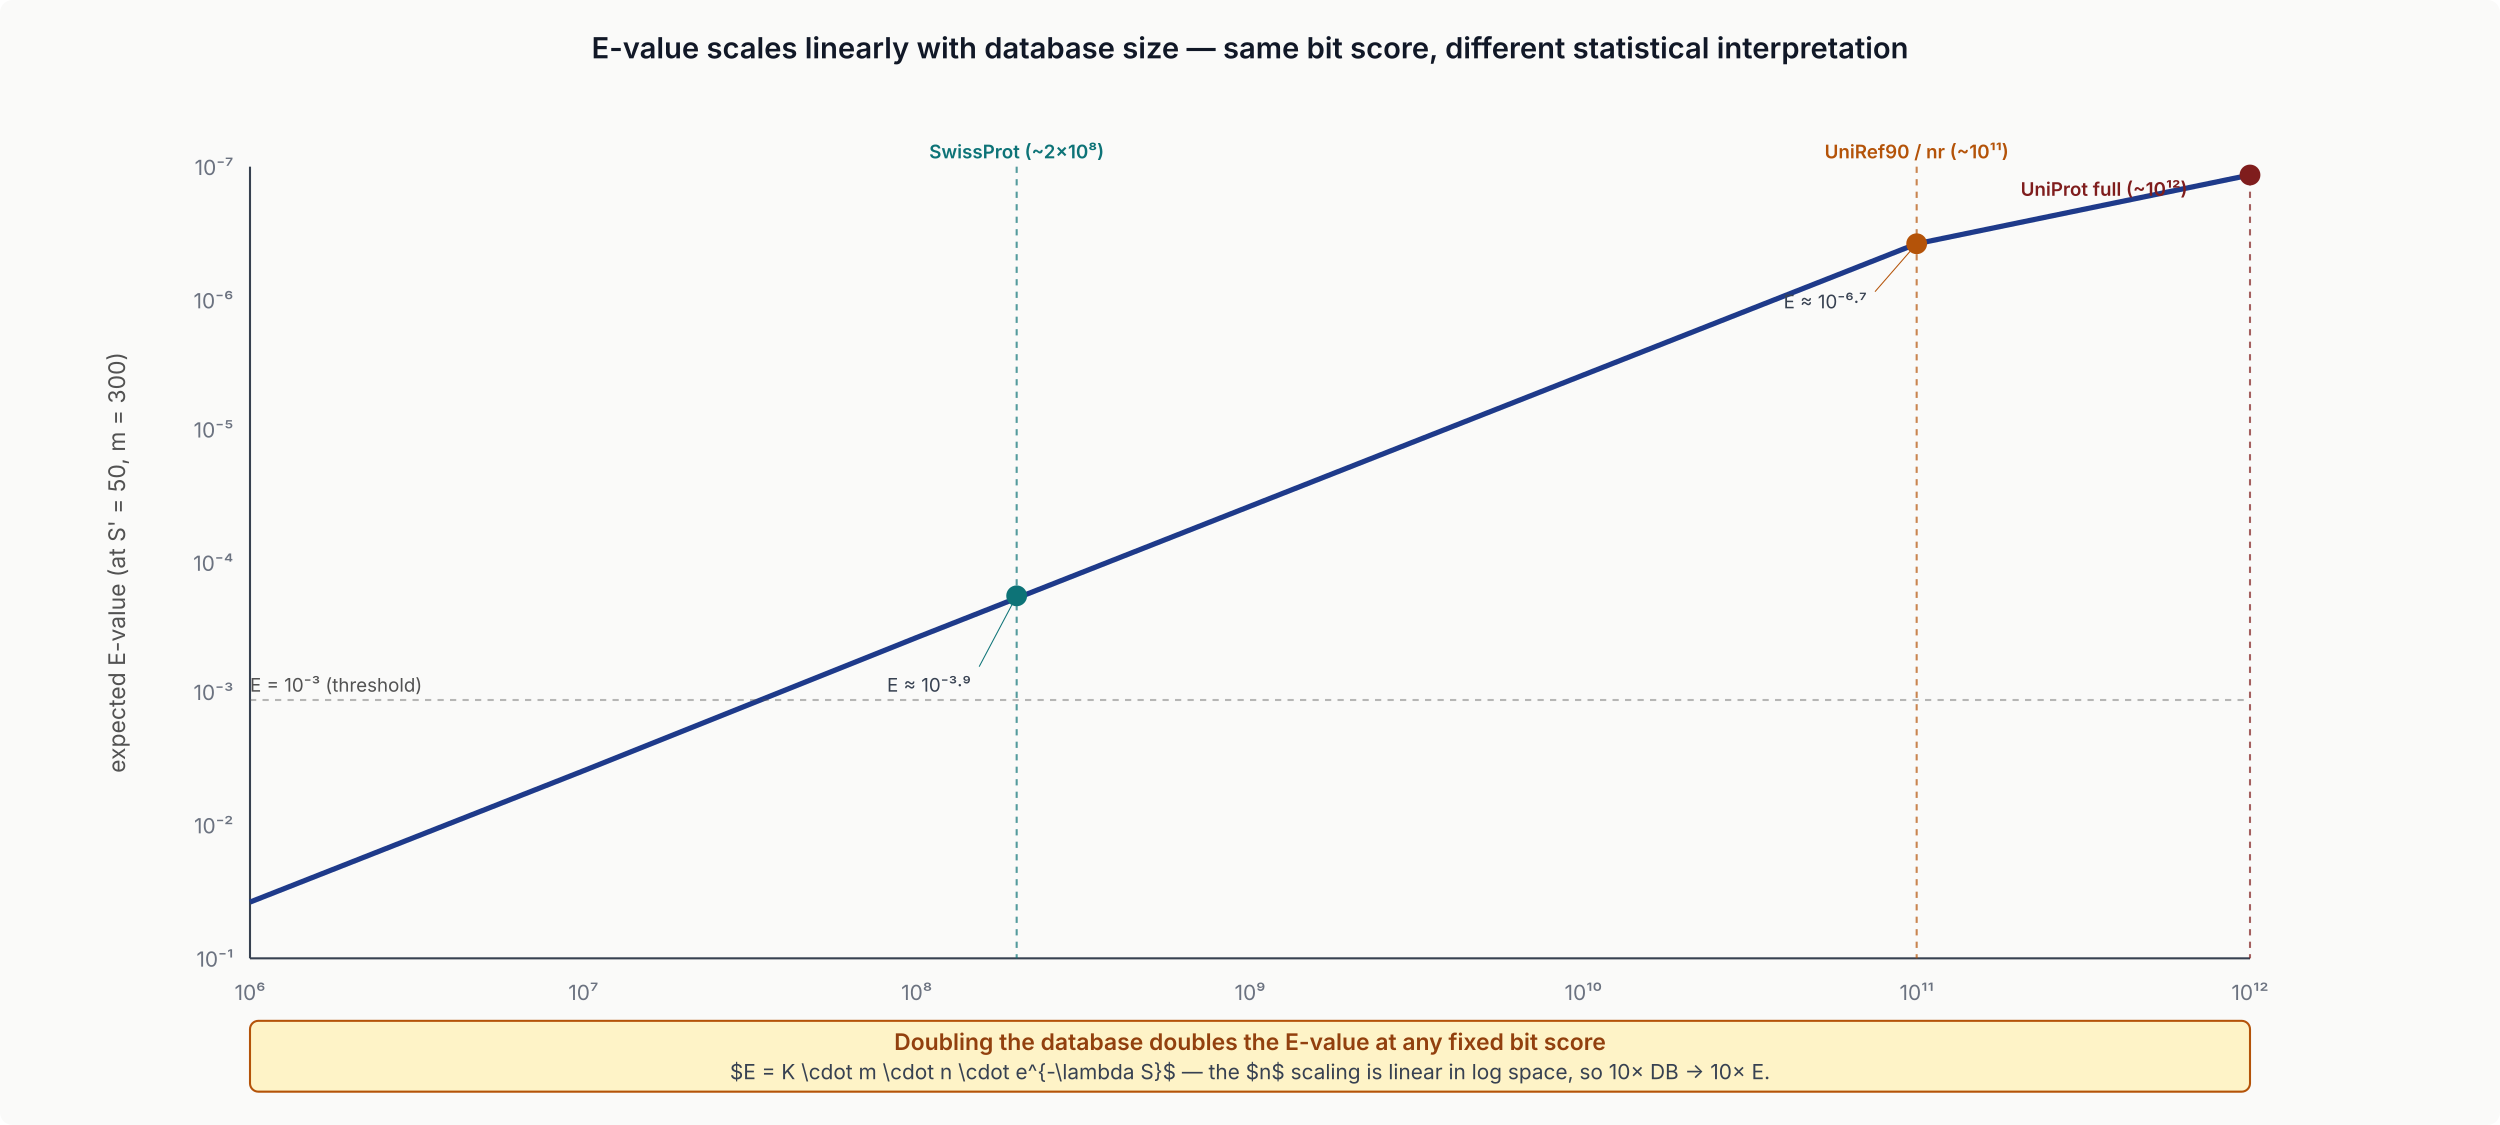
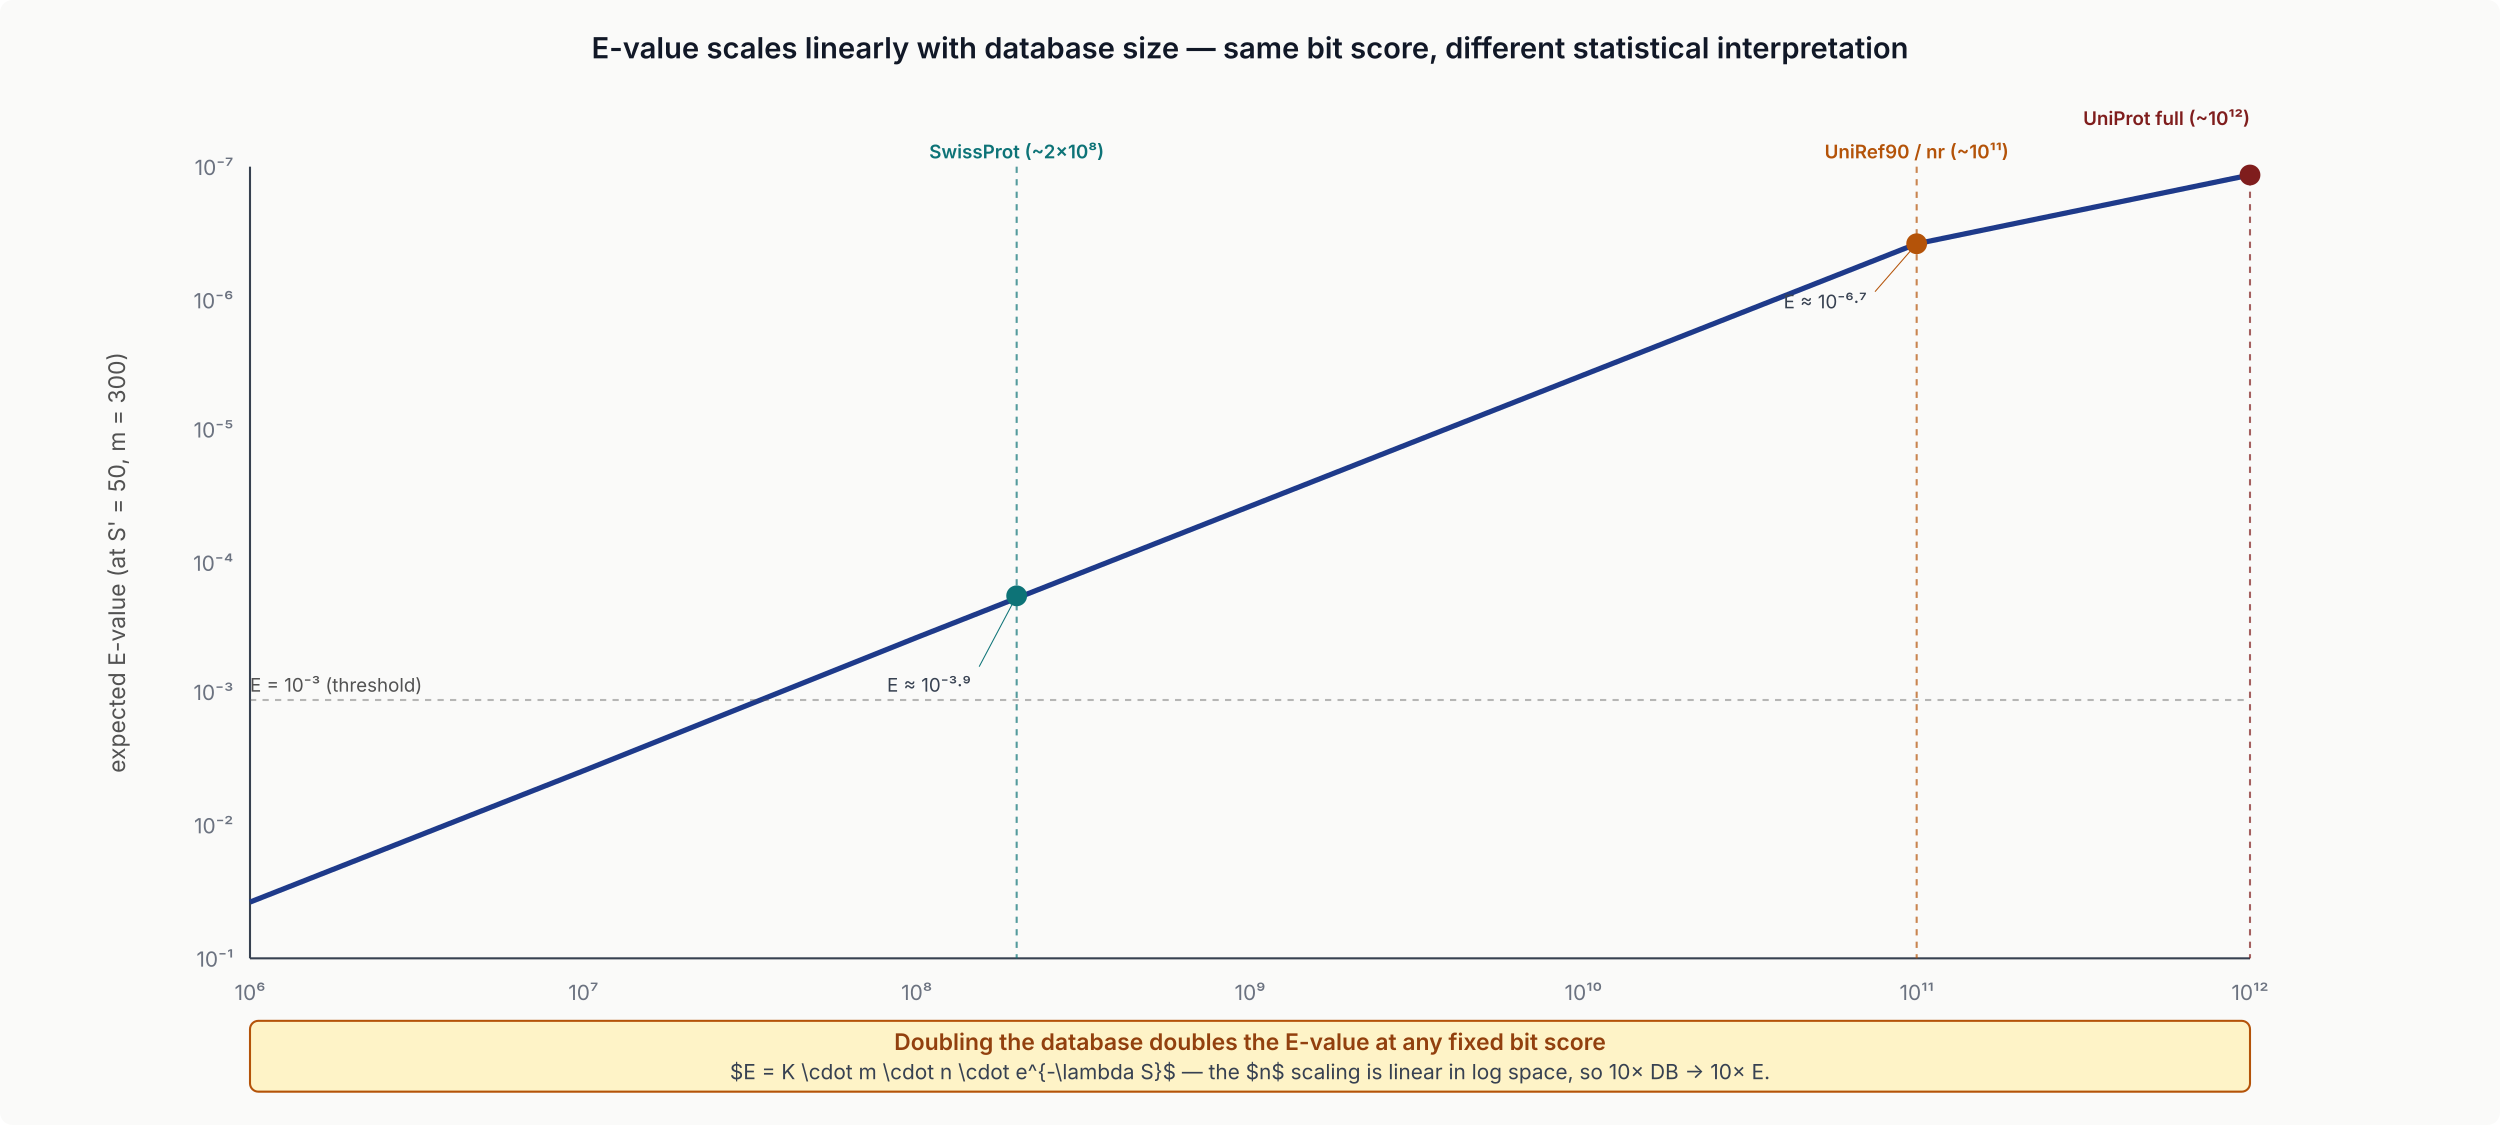
<svg xmlns="http://www.w3.org/2000/svg" viewBox="0 0 1200 540" width="1200" height="540" font-family="Inter, sans-serif">
  <defs>
    <style>text { font-family: Inter, sans-serif; } .mono { font-family: 'JetBrains Mono', monospace; font-size: 10px; }</style>
  </defs>
  <rect width="1200" height="540" fill="#fafaf9" rx="6" />
  <text x="600" y="28" text-anchor="middle" font-size="14" font-weight="600" fill="#111827">E-value scales linearly with database size — same bit score, different statistical interpretation</text>
  <g transform="translate(120,80)">
    <line x1="0" y1="380" x2="960" y2="380" stroke="#374151" />
    <line x1="0" y1="0" x2="0" y2="380" stroke="#374151" />
    <g font-size="10" fill="#6b7280" class="mono">
      <text x="0" y="400" text-anchor="middle">10⁶</text>
      <text x="160" y="400" text-anchor="middle">10⁷</text>
      <text x="320" y="400" text-anchor="middle">10⁸</text>
      <text x="480" y="400" text-anchor="middle">10⁹</text>
      <text x="640" y="400" text-anchor="middle">10¹⁰</text>
      <text x="800" y="400" text-anchor="middle">10¹¹</text>
      <text x="960" y="400" text-anchor="middle">10¹²</text>
    </g>
    <text x="480" y="424" text-anchor="middle" font-size="11" fill="#525252">database total residues (log scale)</text>
    <g font-size="10" fill="#6b7280" class="mono">
      <text x="-8" y="384" text-anchor="end">10⁻¹</text>
      <text x="-8" y="320" text-anchor="end">10⁻²</text>
      <text x="-8" y="256" text-anchor="end">10⁻³</text>
      <text x="-8" y="194" text-anchor="end">10⁻⁴</text>
      <text x="-8" y="130" text-anchor="end">10⁻⁵</text>
      <text x="-8" y="68" text-anchor="end">10⁻⁶</text>
      <text x="-8" y="4" text-anchor="end">10⁻⁷</text>
    </g>
    <text x="-60" y="190" text-anchor="middle" font-size="11" fill="#525252" transform="rotate(-90 -60 190)">expected E-value (at S' = 50, m = 300)</text>
    <path d="M 0 353 L 160 290 L 320 226 L 480 163 L 640 100 L 800 37 L 960 4" stroke="#1e3a8a" stroke-width="2.5" fill="none" />
    <g>
      <line x1="368" y1="0" x2="368" y2="380" stroke="#0d7377" stroke-dasharray="3 3" stroke-opacity="0.7" />
      <text x="368" y="-4" text-anchor="middle" font-size="9" fill="#0d7377" font-weight="600">SwissProt (~2×10⁸)</text>
      <circle cx="368" cy="206" r="5" fill="#0d7377" />
    </g>
    <g>
      <line x1="800" y1="0" x2="800" y2="380" stroke="#b45309" stroke-dasharray="3 3" stroke-opacity="0.7" />
      <text x="800" y="-4" text-anchor="middle" font-size="9" fill="#b45309" font-weight="600">UniRef90 / nr (~10¹¹)</text>
      <circle cx="800" cy="37" r="5" fill="#b45309" />
    </g>
    <g>
      <line x1="960" y1="0" x2="960" y2="380" stroke="#7f1d1d" stroke-dasharray="3 3" stroke-opacity="0.7" />
-       <text x="930" y="14" text-anchor="end" font-size="9" fill="#7f1d1d" font-weight="600">UniProt full (~10¹²)</text>
+       <text x="960" y="-20" text-anchor="end" font-size="9" fill="#7f1d1d" font-weight="600">UniProt full (~10¹²)</text>
      <circle cx="960" cy="4" r="5" fill="#7f1d1d" />
    </g>
    <line x1="0" y1="256" x2="960" y2="256" stroke="#525252" stroke-dasharray="3 3" stroke-opacity="0.4" />
    <text x="0" y="252" font-size="9" fill="#525252">E = 10⁻³ (threshold)</text>
    <g font-size="9" fill="#374151">
      <line x1="368" y1="206" x2="350" y2="240" stroke="#0d7377" stroke-width="0.5" />
      <text x="346" y="252" text-anchor="end">E ≈ 10⁻³·⁹</text>
      <line x1="800" y1="37" x2="780" y2="60" stroke="#b45309" stroke-width="0.5" />
      <text x="776" y="68" text-anchor="end">E ≈ 10⁻⁶·⁷</text>
    </g>
  </g>
  <g transform="translate(120,490)">
    <rect width="960" height="34" fill="#fef3c7" stroke="#b45309" rx="4" />
    <text x="480" y="14" text-anchor="middle" font-size="11" font-weight="600" fill="#92400e">Doubling the database doubles the E-value at any fixed bit score</text>
    <text x="480" y="28" text-anchor="middle" font-size="10" fill="#374151">$E = K \cdot m \cdot n \cdot e^{-\lambda S}$ — the $n$ scaling is linear in log space, so 10× DB → 10× E.</text>
  </g>
</svg>
